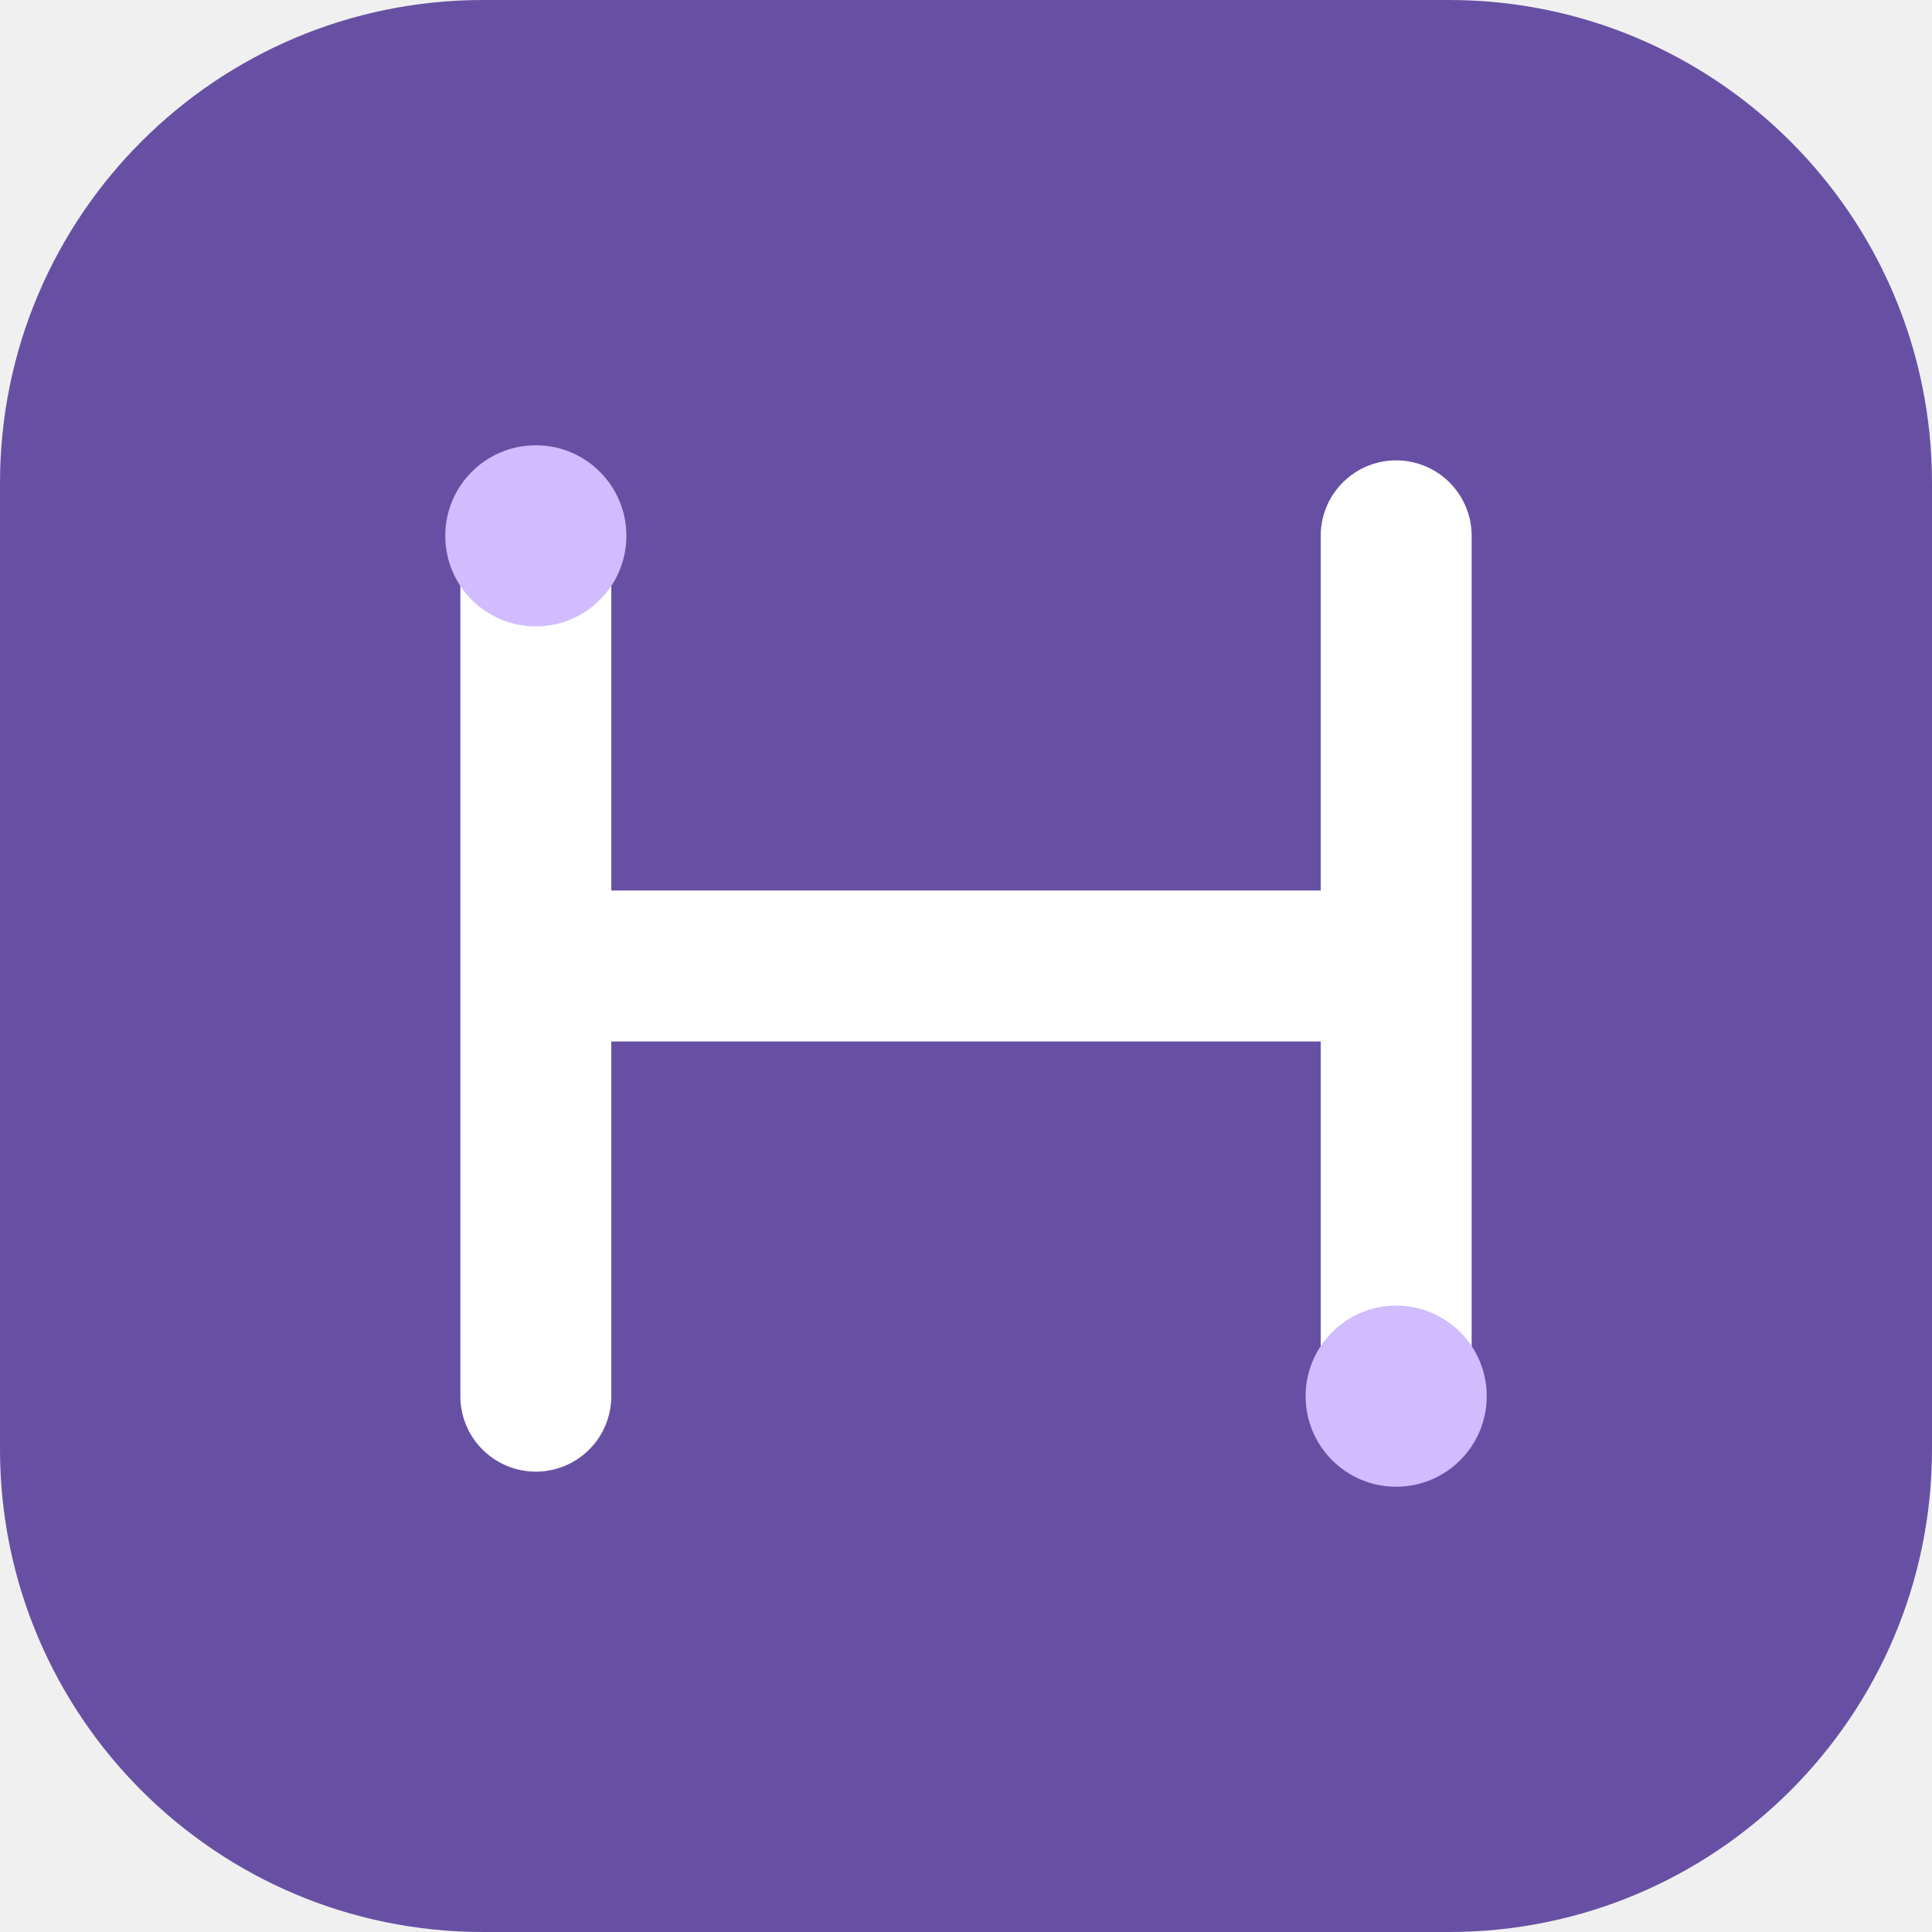
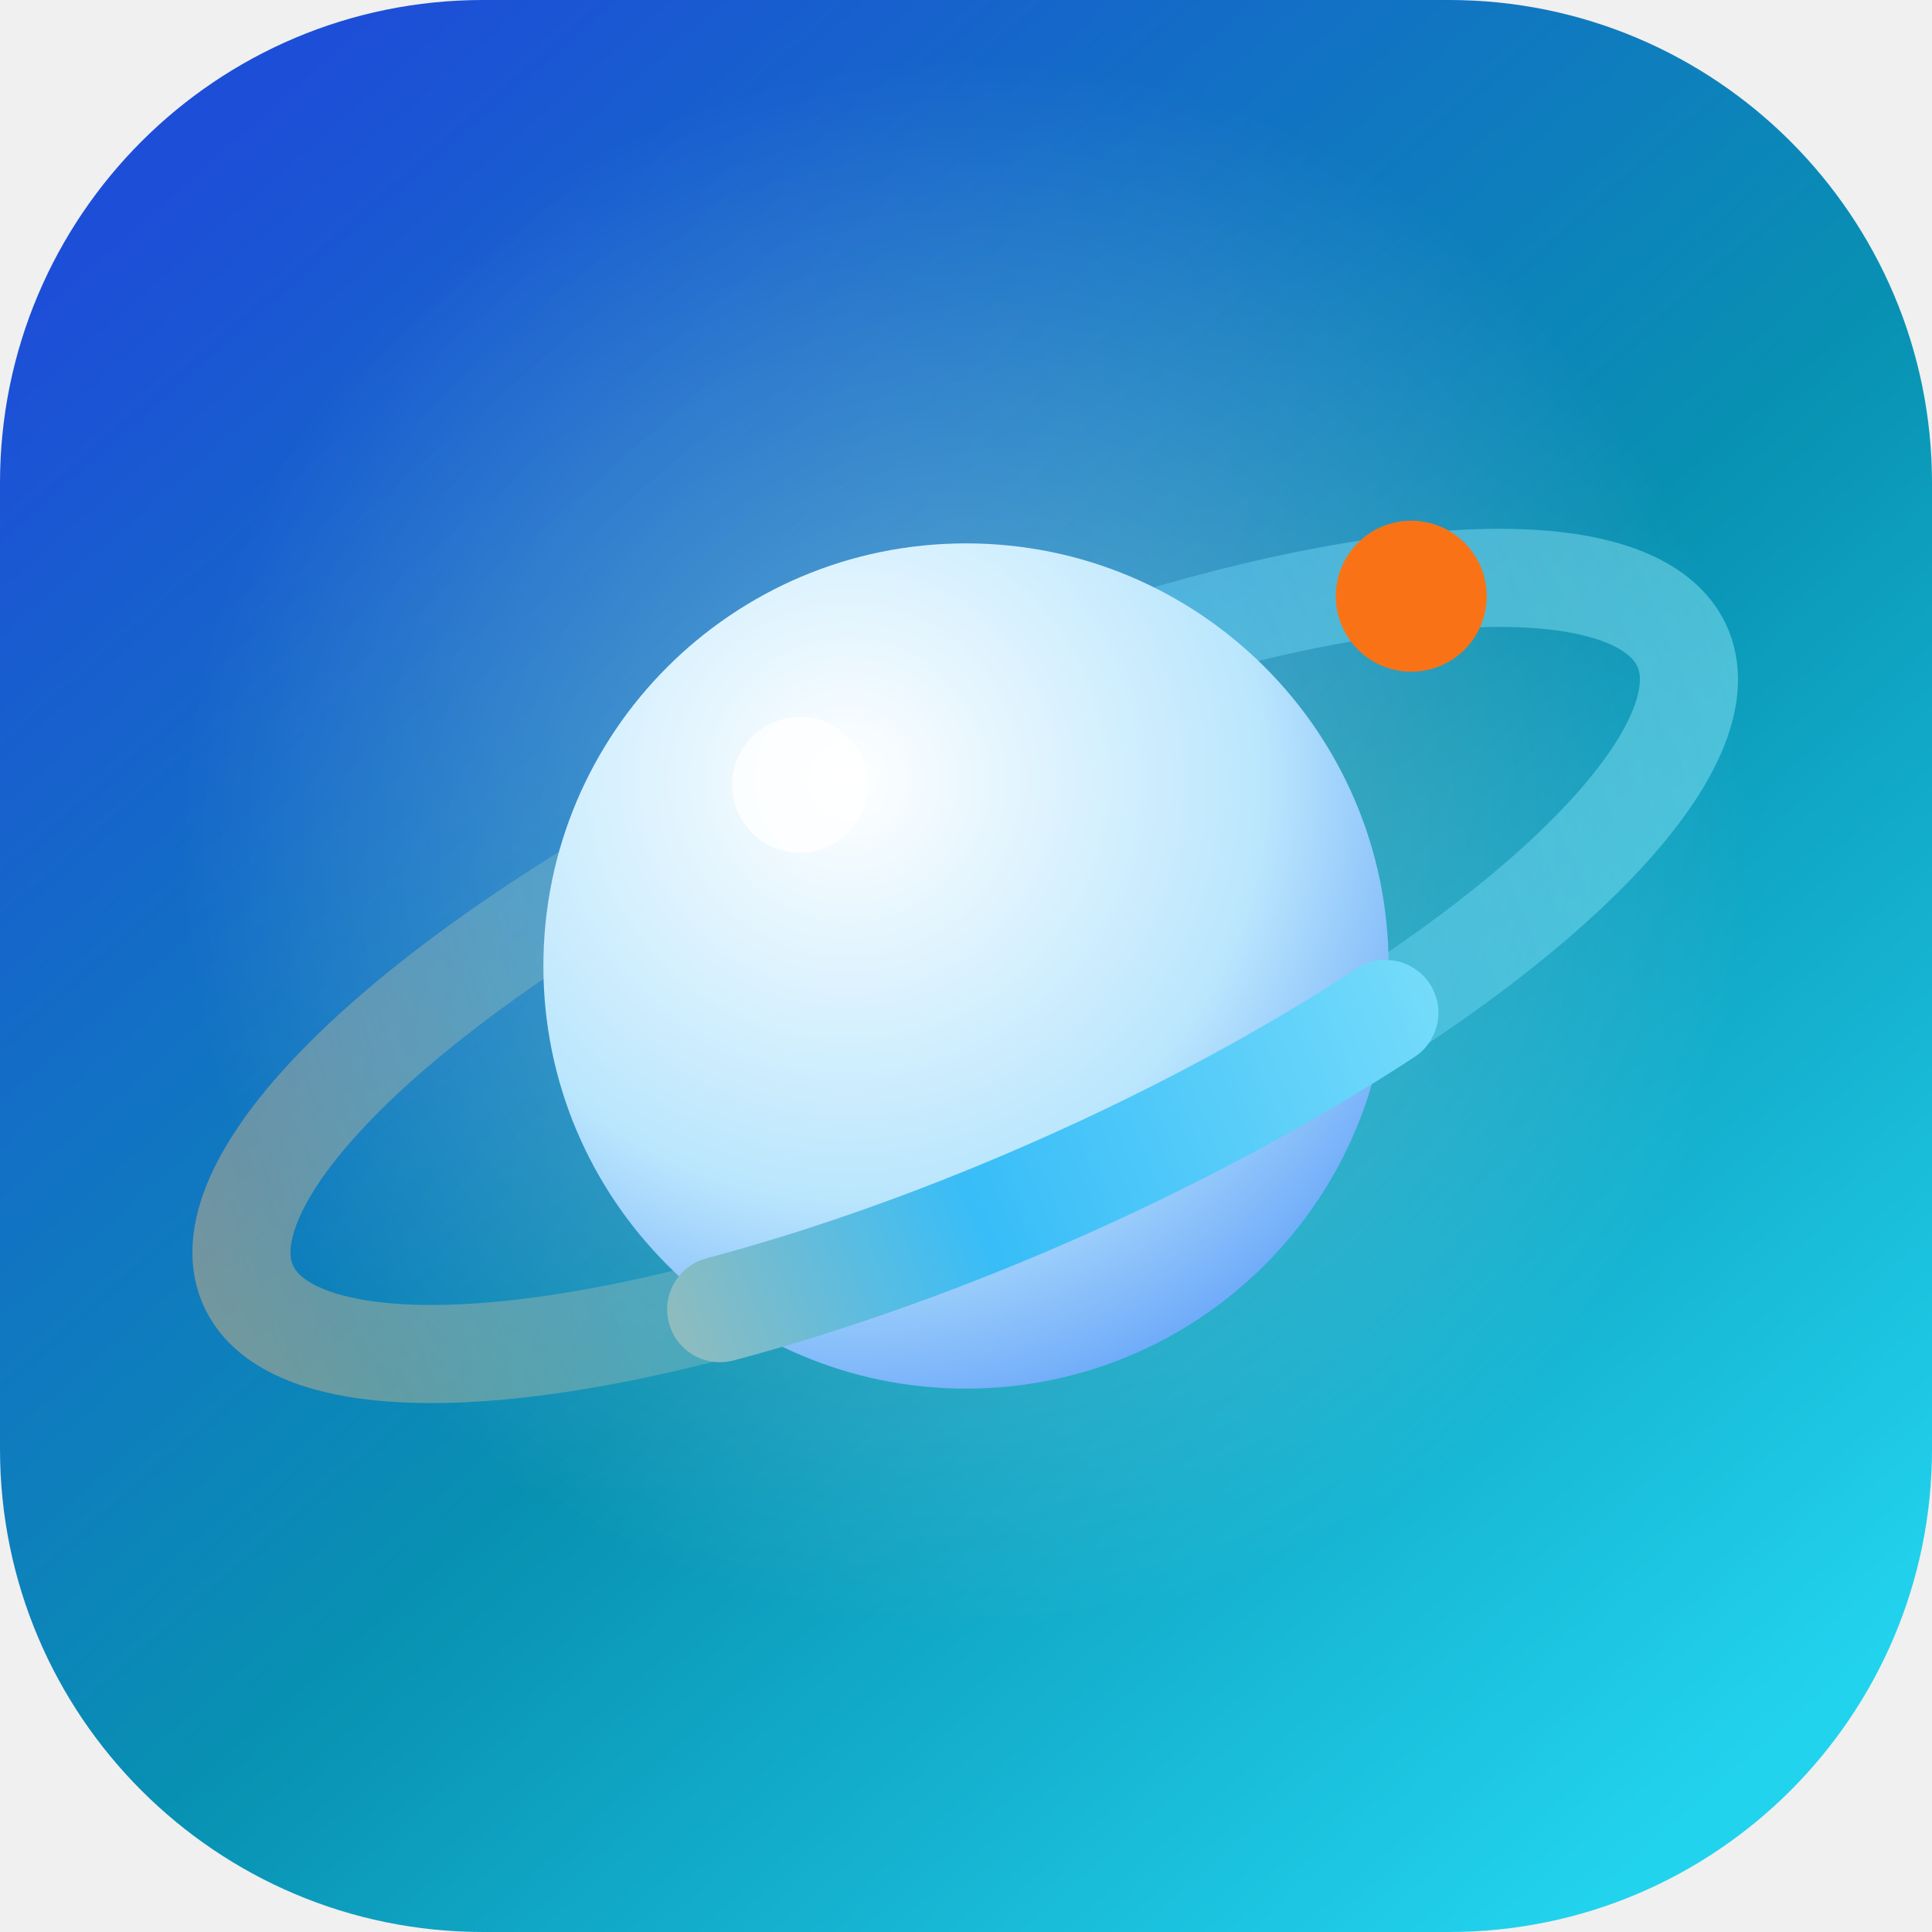
<svg xmlns="http://www.w3.org/2000/svg" width="256" height="256" viewBox="0 0 256 256">
-   <rect width="256" height="256" rx="64" fill="#6750a4" />
-   <path d="M71 71v114m114-114v114M72 128h112" fill="none" stroke="#fff" stroke-linecap="round" stroke-width="20" />
-   <circle cx="71" cy="71" r="12" fill="#d0bcff" />
-   <circle cx="185" cy="185" r="12" fill="#d0bcff" />
+   <defs>
+     <linearGradient id="orbit-bg" x1="30" y1="18" x2="225" y2="240" gradientUnits="userSpaceOnUse">
+       <stop offset="0" stop-color="#1d4ed8" />
+       <stop offset=".55" stop-color="#0891b2" />
+       <stop offset="1" stop-color="#22d3ee" />
+     </linearGradient>
+     <radialGradient id="orbit-glow" cx="128" cy="112" r="104" gradientUnits="userSpaceOnUse">
+       <stop offset="0" stop-color="#ffffff" stop-opacity=".34" />
+       <stop offset="1" stop-color="#ffffff" stop-opacity="0" />
+     </radialGradient>
+     <radialGradient id="orbit-planet" cx=".36" cy=".28" r=".95">
+       <stop offset="0" stop-color="#ffffff" />
+       <stop offset=".52" stop-color="#bae6fd" />
+       <stop offset="1" stop-color="#3b82f6" />
+     </radialGradient>
+     <radialGradient id="orbit-planet-shade" cx=".34" cy=".3" r="1">
+       <stop offset="0" stop-color="#172554" stop-opacity="0" />
+       <stop offset=".78" stop-color="#172554" stop-opacity="0" />
+       <stop offset="1" stop-color="#172554" stop-opacity=".42" />
+     </radialGradient>
+     <linearGradient id="orbit-ring" x1="26" y1="170" x2="230" y2="86" gradientUnits="userSpaceOnUse">
+       <stop offset="0" stop-color="#fdba74" />
+       <stop offset=".45" stop-color="#38bdf8" />
+       <stop offset="1" stop-color="#a5f3fc" />
+     </linearGradient>
+   </defs>
+   <rect width="256" height="256" rx="64" fill="url(#orbit-bg)" />
+   <rect width="256" height="256" rx="64" fill="url(#orbit-glow)" />
+   <path d="M 183.6 134.2 A 104 32 -24 1 0 95.4 173.5" fill="none" stroke="url(#orbit-ring)" stroke-width="13" opacity=".42" />
+   <circle cx="128" cy="128" r="56" fill="url(#orbit-planet)" />
+   <circle cx="128" cy="128" r="56" fill="url(#orbit-planet-shade)" />
+   <circle cx="106" cy="104" r="9" fill="#ffffff" opacity=".78" />
+   <path d="M 183.6 134.2 A 104 32 -24 0 1 95.4 173.5" fill="none" stroke="url(#orbit-ring)" stroke-width="14" stroke-linecap="round" />
+   <circle cx="187" cy="79" r="10" fill="#f97316" />
</svg>
